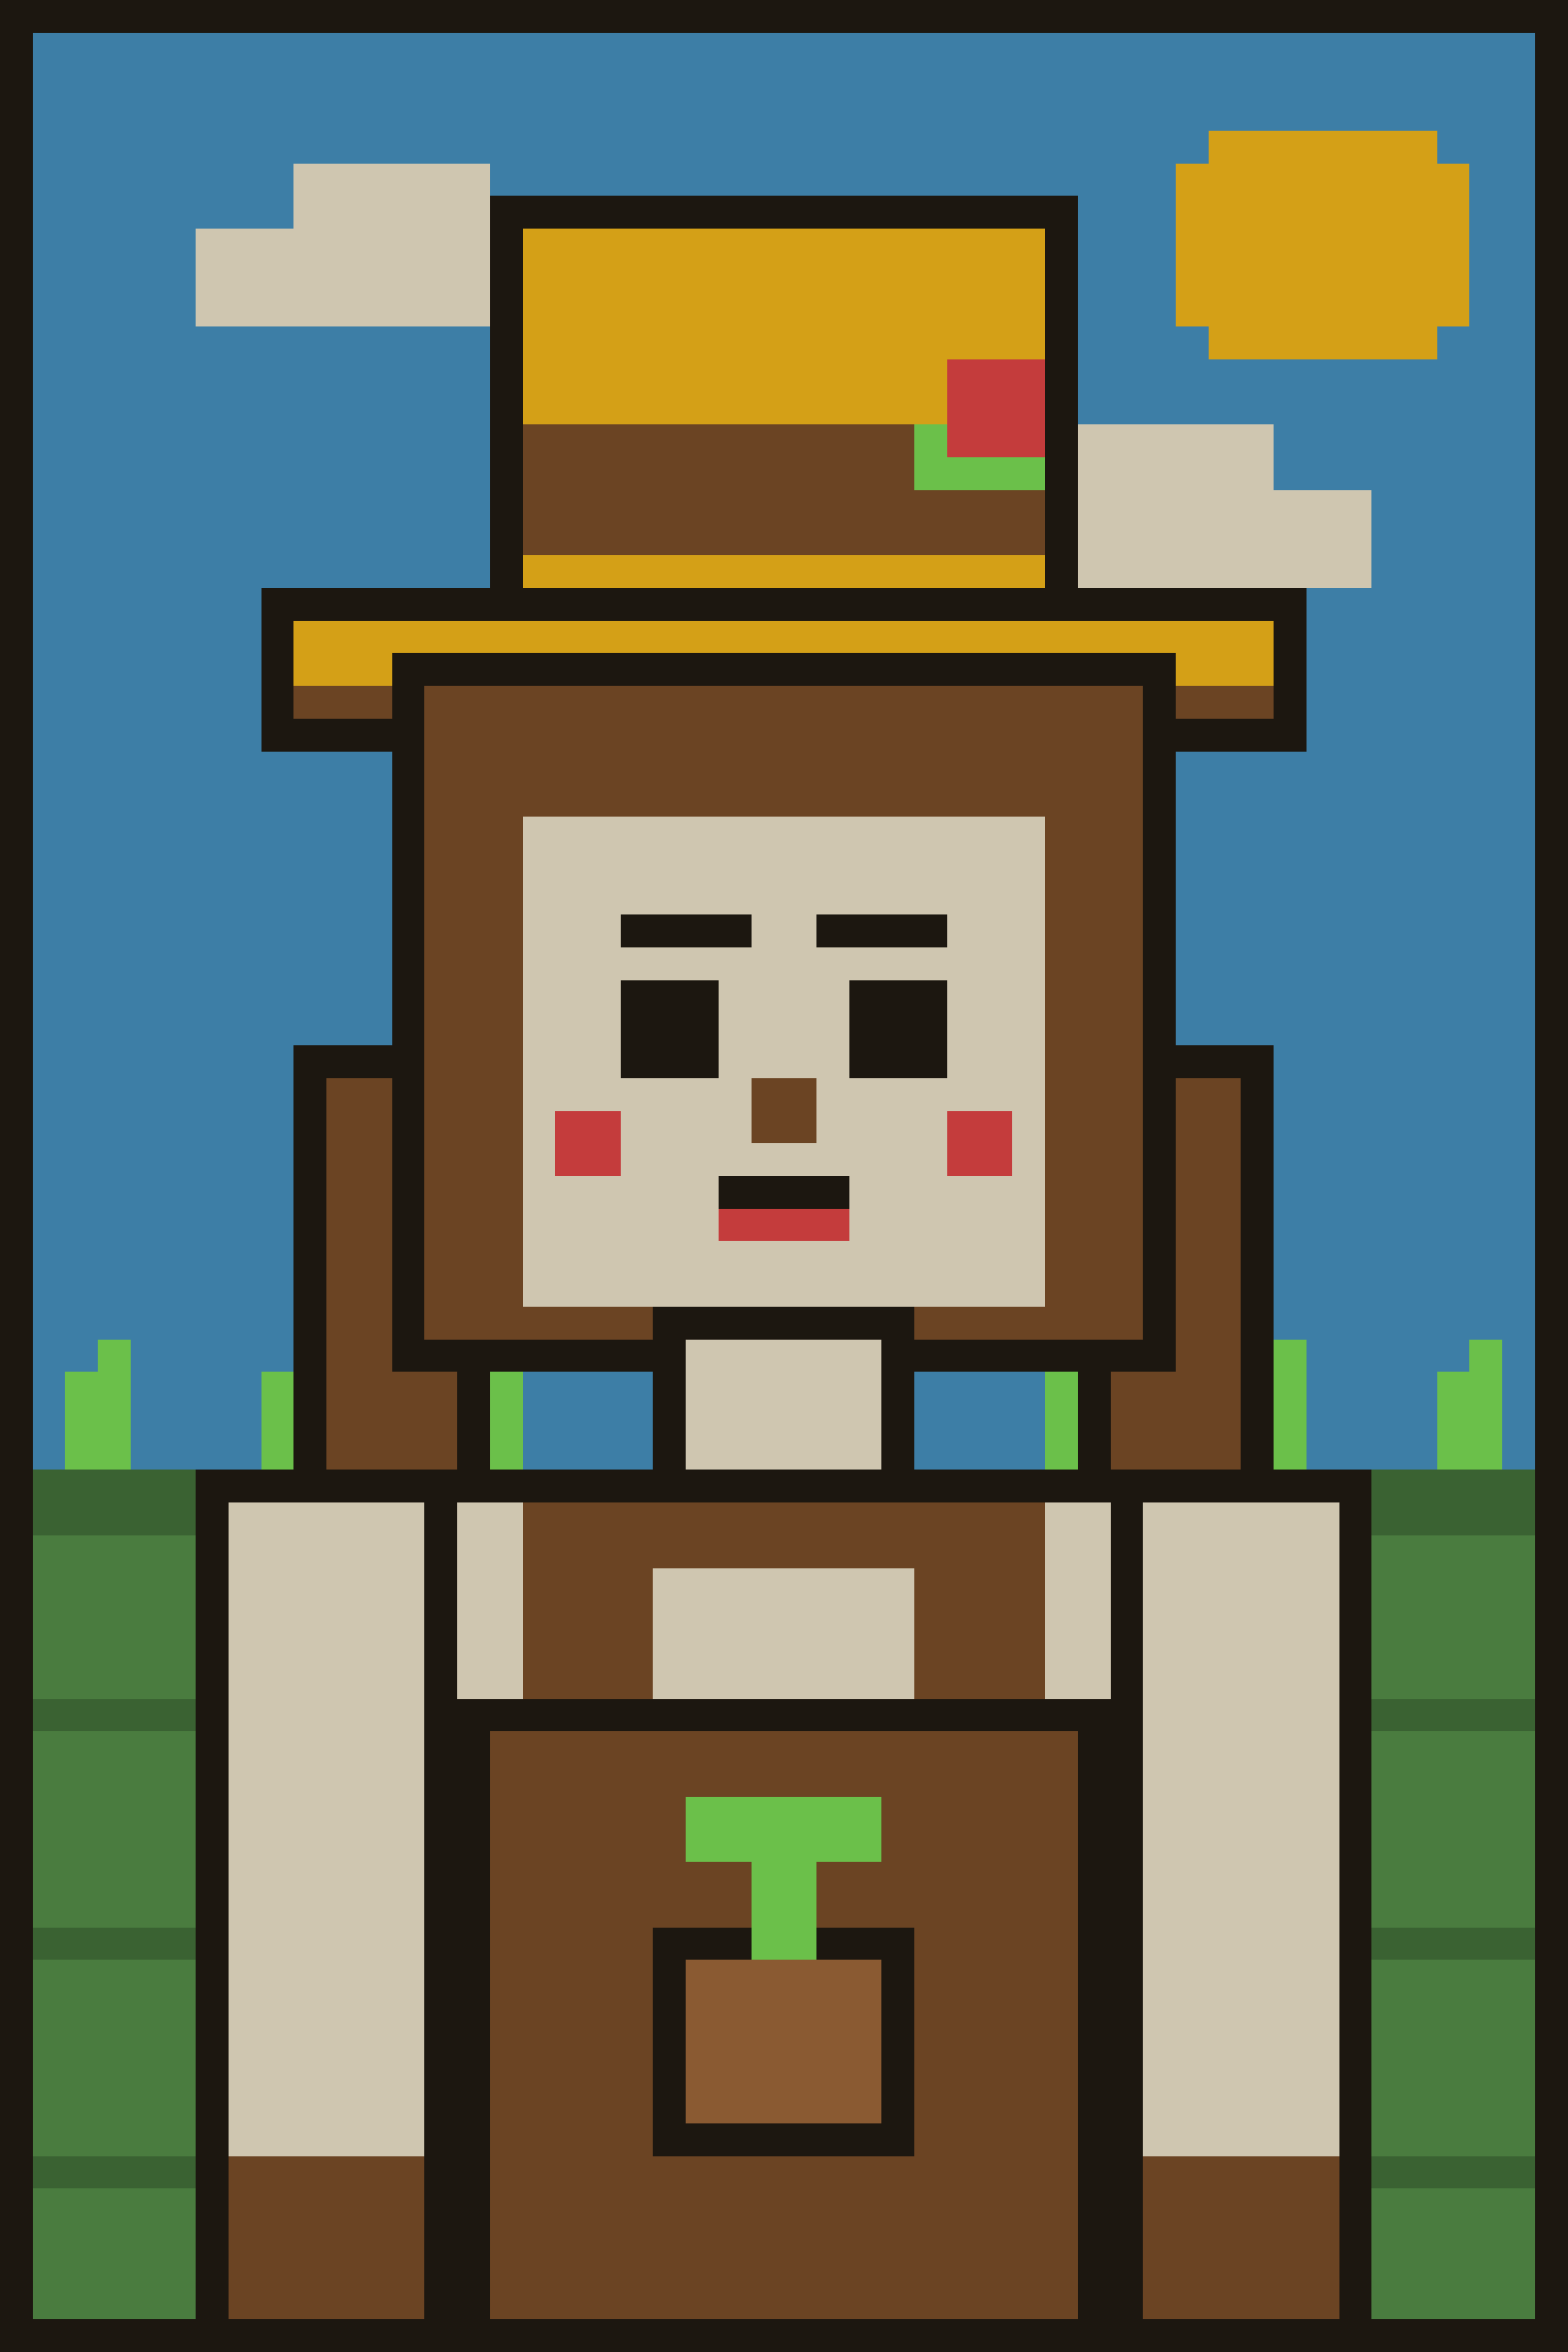
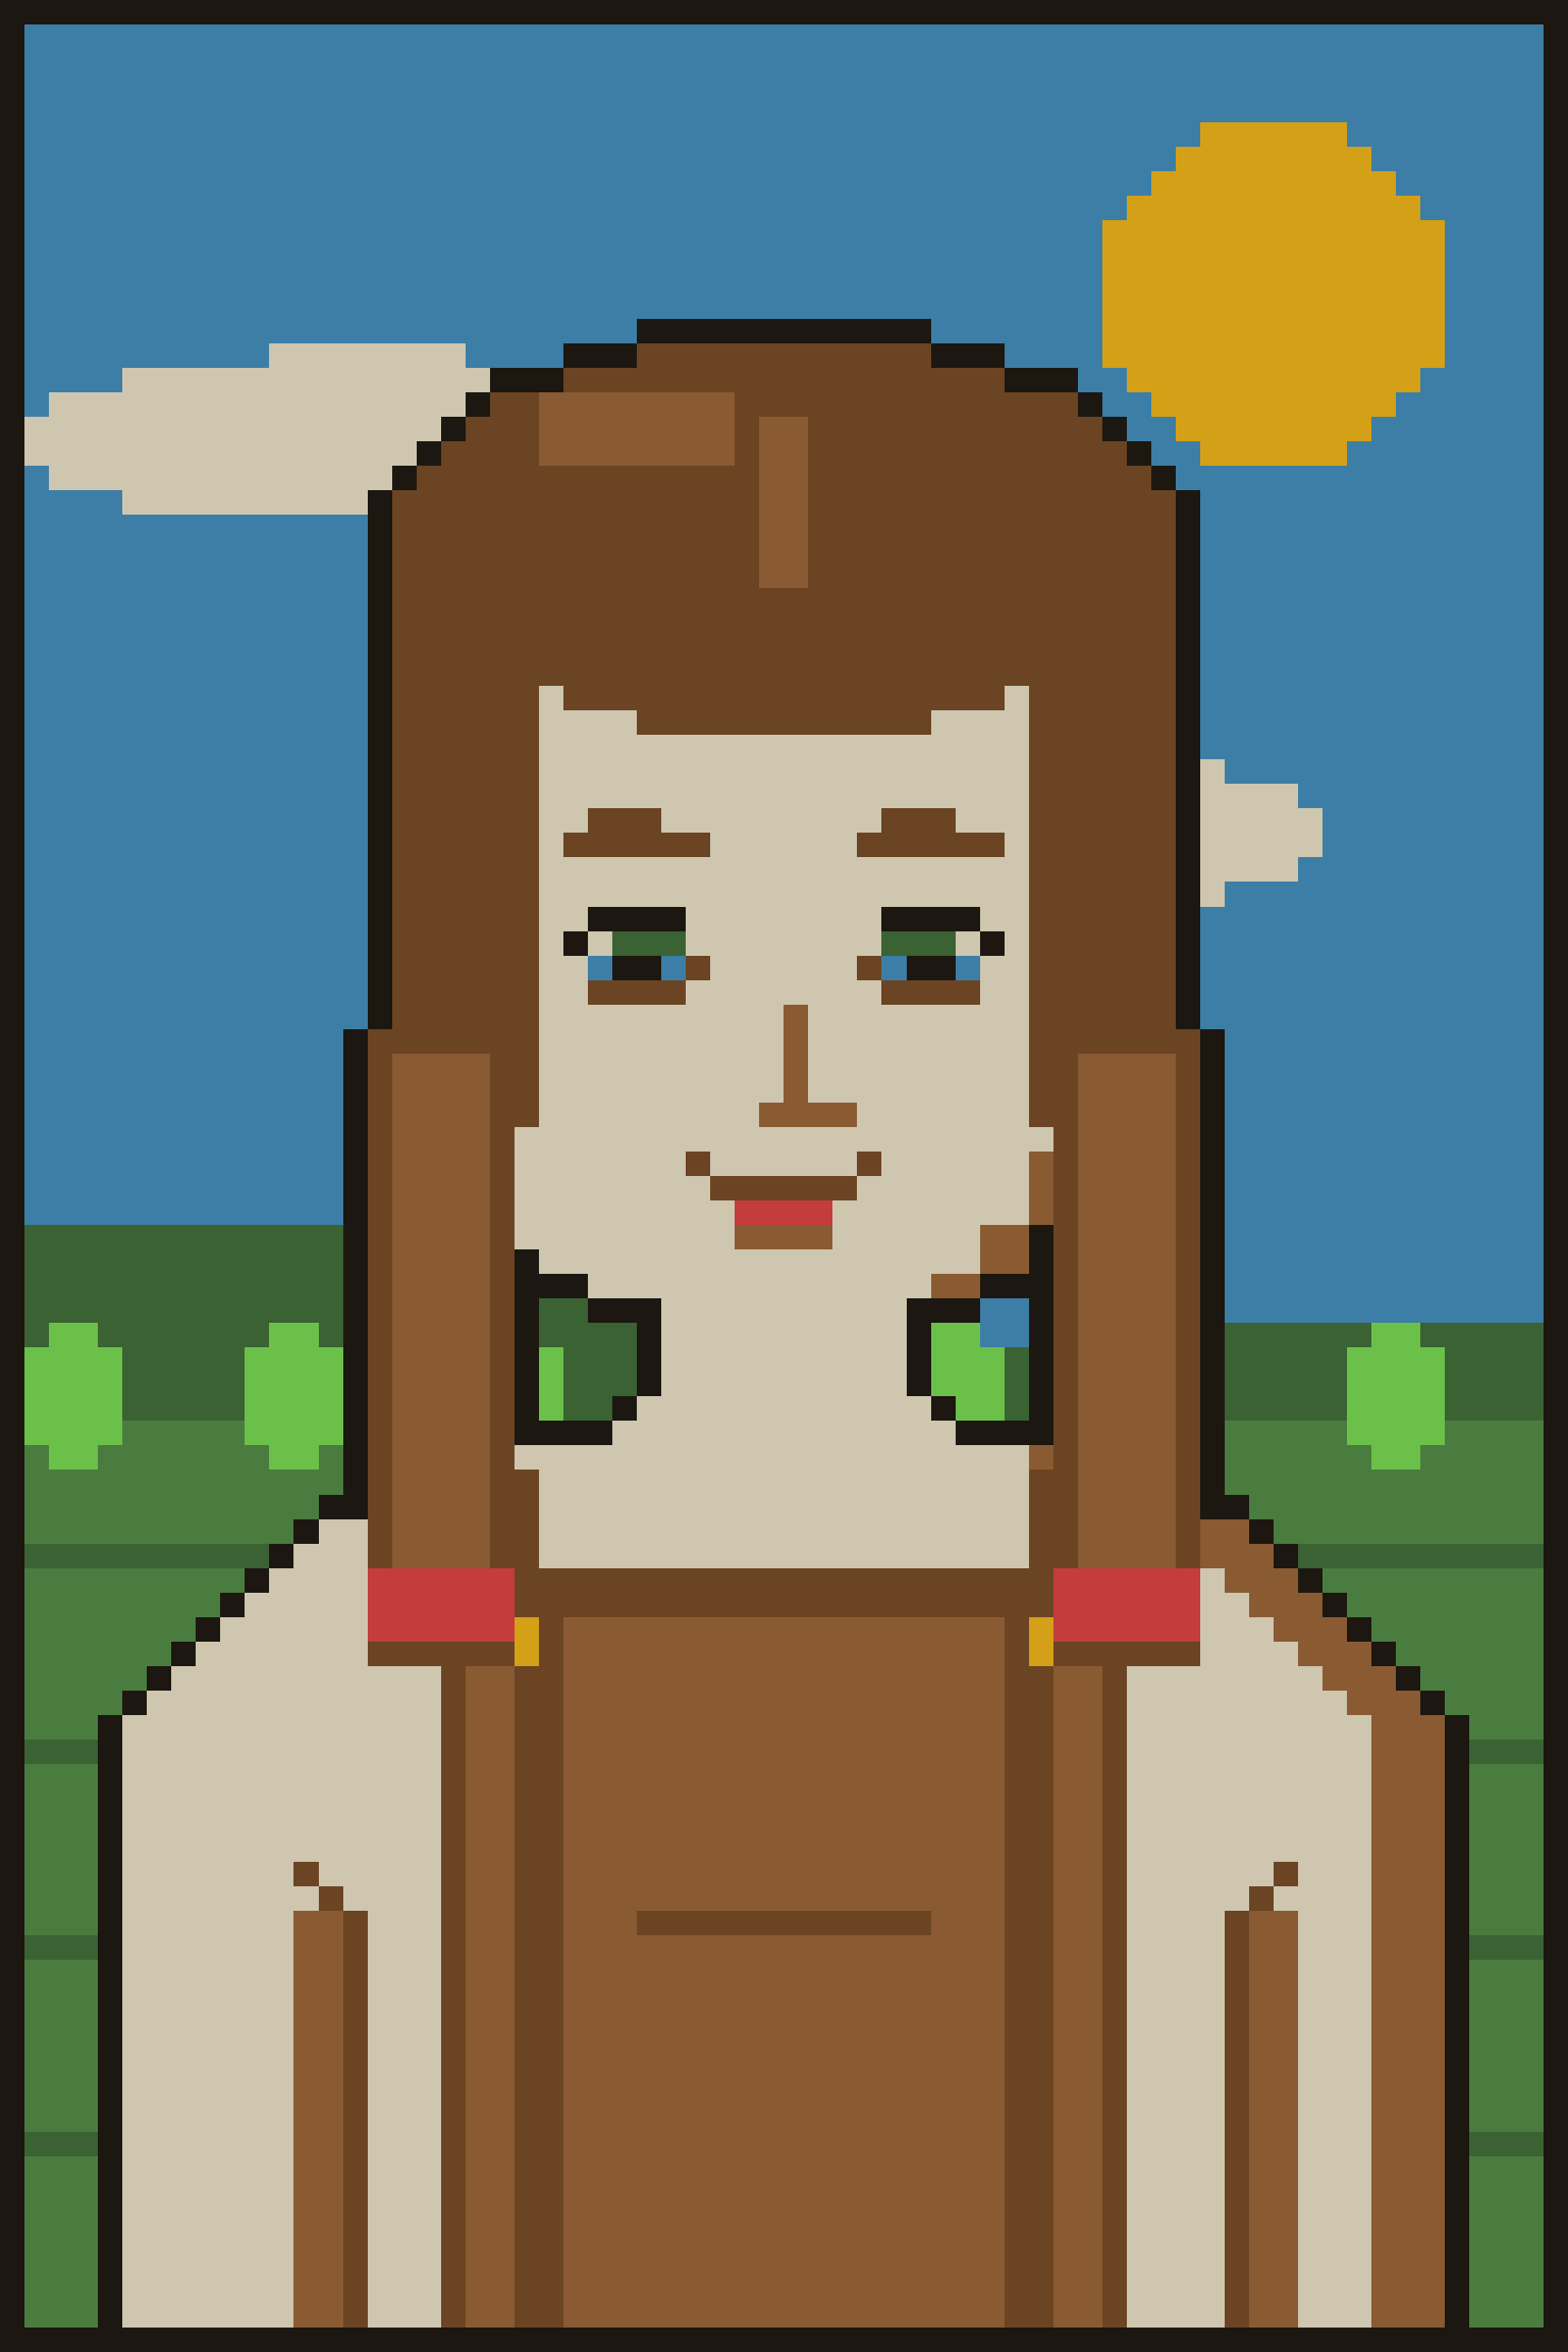
- <svg xmlns="http://www.w3.org/2000/svg" viewBox="0 0 48 72" fill="none" shape-rendering="crispEdges">
-   <rect fill="#1c1710" x="0" y="0" width="48" height="72" />
-   <rect fill="#3d7ea6" x="1" y="1" width="46" height="44" />
-   <rect fill="#cfc6b0" x="6" y="7" width="11" height="3" />
-   <rect fill="#cfc6b0" x="9" y="5" width="6" height="2" />
-   <rect fill="#cfc6b0" x="29" y="15" width="13" height="3" />
-   <rect fill="#cfc6b0" x="32" y="13" width="7" height="2" />
-   <rect fill="#d4a017" x="37" y="4" width="7" height="7" />
-   <rect fill="#d4a017" x="36" y="5" width="9" height="5" />
-   <rect fill="#4a7c3f" x="1" y="45" width="46" height="26" />
-   <rect fill="#3a6232" x="1" y="45" width="46" height="2" />
-   <rect fill="#3a6232" x="1" y="52" width="46" height="1" />
-   <rect fill="#3a6232" x="1" y="59" width="46" height="1" />
-   <rect fill="#3a6232" x="1" y="66" width="46" height="1" />
-   <rect fill="#6bc04a" x="2" y="42" width="2" height="3" />
-   <rect fill="#6bc04a" x="3" y="41" width="1" height="1" />
-   <rect fill="#6bc04a" x="8" y="42" width="2" height="3" />
-   <rect fill="#6bc04a" x="9" y="41" width="1" height="1" />
-   <rect fill="#6bc04a" x="14" y="42" width="2" height="3" />
-   <rect fill="#6bc04a" x="15" y="41" width="1" height="1" />
-   <rect fill="#6bc04a" x="20" y="42" width="2" height="3" />
-   <rect fill="#6bc04a" x="21" y="41" width="1" height="1" />
-   <rect fill="#6bc04a" x="26" y="42" width="2" height="3" />
-   <rect fill="#6bc04a" x="27" y="41" width="1" height="1" />
-   <rect fill="#6bc04a" x="32" y="42" width="2" height="3" />
-   <rect fill="#6bc04a" x="33" y="41" width="1" height="1" />
-   <rect fill="#6bc04a" x="38" y="42" width="2" height="3" />
-   <rect fill="#6bc04a" x="39" y="41" width="1" height="1" />
-   <rect fill="#6bc04a" x="44" y="42" width="2" height="3" />
-   <rect fill="#6bc04a" x="45" y="41" width="1" height="1" />
-   <rect fill="#1c1710" x="15" y="6" width="18" height="14" />
-   <rect fill="#d4a017" x="16" y="7" width="16" height="12" />
-   <rect fill="#6b4423" x="16" y="13" width="16" height="4" />
-   <rect fill="#6bc04a" x="28" y="13" width="4" height="2" />
-   <rect fill="#c43c3c" x="29" y="11" width="3" height="3" />
-   <rect fill="#1c1710" x="8" y="18" width="32" height="5" />
-   <rect fill="#d4a017" x="9" y="19" width="30" height="3" />
-   <rect fill="#6b4423" x="9" y="21" width="30" height="1" />
-   <rect fill="#1c1710" x="9" y="32" width="6" height="23" />
-   <rect fill="#1c1710" x="33" y="32" width="6" height="23" />
-   <rect fill="#6b4423" x="10" y="33" width="4" height="20" />
-   <rect fill="#6b4423" x="34" y="33" width="4" height="20" />
-   <rect fill="#c43c3c" x="10" y="53" width="4" height="2" />
-   <rect fill="#c43c3c" x="34" y="53" width="4" height="2" />
-   <rect fill="#1c1710" x="12" y="20" width="24" height="22" />
-   <rect fill="#6b4423" x="13" y="21" width="22" height="20" />
-   <rect fill="#cfc6b0" x="16" y="23" width="16" height="17" />
-   <rect fill="#6b4423" x="16" y="23" width="16" height="2" />
-   <rect fill="#1c1710" x="19" y="28" width="4" height="1" />
-   <rect fill="#1c1710" x="25" y="28" width="4" height="1" />
-   <rect fill="#1c1710" x="19" y="30" width="3" height="3" />
-   <rect fill="#1c1710" x="26" y="30" width="3" height="3" />
-   <rect fill="#6b4423" x="23" y="33" width="2" height="2" />
-   <rect fill="#c43c3c" x="17" y="34" width="2" height="2" />
-   <rect fill="#c43c3c" x="29" y="34" width="2" height="2" />
-   <rect fill="#c43c3c" x="22" y="36" width="4" height="2" />
-   <rect fill="#1c1710" x="22" y="36" width="4" height="1" />
-   <rect fill="#1c1710" x="20" y="40" width="8" height="5" />
-   <rect fill="#cfc6b0" x="21" y="41" width="6" height="4" />
-   <rect fill="#1c1710" x="6" y="45" width="36" height="27" />
-   <rect fill="#cfc6b0" x="7" y="46" width="34" height="25" />
-   <rect fill="#1c1710" x="13" y="46" width="1" height="25" />
-   <rect fill="#1c1710" x="34" y="46" width="1" height="25" />
-   <rect fill="#6b4423" x="19" y="46" width="10" height="2" />
-   <rect fill="#6b4423" x="16" y="46" width="4" height="7" />
-   <rect fill="#6b4423" x="28" y="46" width="4" height="7" />
-   <rect fill="#1c1710" x="14" y="52" width="20" height="20" />
-   <rect fill="#6b4423" x="15" y="53" width="18" height="18" />
-   <rect fill="#1c1710" x="20" y="59" width="8" height="7" />
-   <rect fill="#8a5a32" x="21" y="60" width="6" height="5" />
-   <rect fill="#6bc04a" x="23" y="55" width="2" height="5" />
-   <rect fill="#6bc04a" x="21" y="55" width="2" height="2" />
-   <rect fill="#6bc04a" x="25" y="55" width="2" height="2" />
-   <rect fill="#6b4423" x="7" y="66" width="6" height="5" />
-   <rect fill="#6b4423" x="35" y="66" width="6" height="5" />
+ <svg xmlns="http://www.w3.org/2000/svg" viewBox="0 0 64 96" fill="none" shape-rendering="crispEdges">
+   <rect fill="#1c1710" x="0" y="0" width="64" height="1" />
+   <rect fill="#1c1710" x="0" y="1" width="1" height="94" />
+   <rect fill="#3d7ea6" x="1" y="1" width="62" height="4" />
+   <rect fill="#1c1710" x="63" y="1" width="1" height="94" />
+   <rect fill="#3d7ea6" x="1" y="5" width="48" height="1" />
+   <rect fill="#d4a017" x="49" y="5" width="6" height="1" />
+   <rect fill="#3d7ea6" x="55" y="5" width="8" height="1" />
+   <rect fill="#3d7ea6" x="1" y="6" width="47" height="1" />
+   <rect fill="#d4a017" x="48" y="6" width="8" height="1" />
+   <rect fill="#3d7ea6" x="56" y="6" width="7" height="1" />
+   <rect fill="#3d7ea6" x="1" y="7" width="46" height="1" />
+   <rect fill="#d4a017" x="47" y="7" width="10" height="1" />
+   <rect fill="#3d7ea6" x="57" y="7" width="6" height="1" />
+   <rect fill="#3d7ea6" x="1" y="8" width="45" height="1" />
+   <rect fill="#d4a017" x="46" y="8" width="12" height="1" />
+   <rect fill="#3d7ea6" x="58" y="8" width="5" height="1" />
+   <rect fill="#3d7ea6" x="1" y="9" width="44" height="4" />
+   <rect fill="#d4a017" x="45" y="9" width="14" height="6" />
+   <rect fill="#3d7ea6" x="59" y="9" width="4" height="6" />
+   <rect fill="#3d7ea6" x="1" y="13" width="25" height="1" />
+   <rect fill="#1c1710" x="26" y="13" width="12" height="1" />
+   <rect fill="#3d7ea6" x="38" y="13" width="7" height="1" />
+   <rect fill="#3d7ea6" x="1" y="14" width="10" height="1" />
+   <rect fill="#cfc6b0" x="11" y="14" width="8" height="1" />
+   <rect fill="#3d7ea6" x="19" y="14" width="4" height="1" />
+   <rect fill="#1c1710" x="23" y="14" width="3" height="1" />
+   <rect fill="#6b4423" x="26" y="14" width="12" height="1" />
+   <rect fill="#1c1710" x="38" y="14" width="3" height="1" />
+   <rect fill="#3d7ea6" x="41" y="14" width="4" height="1" />
+   <rect fill="#3d7ea6" x="1" y="15" width="4" height="1" />
+   <rect fill="#cfc6b0" x="5" y="15" width="15" height="1" />
+   <rect fill="#1c1710" x="20" y="15" width="3" height="1" />
+   <rect fill="#6b4423" x="23" y="15" width="18" height="1" />
+   <rect fill="#1c1710" x="41" y="15" width="3" height="1" />
+   <rect fill="#3d7ea6" x="44" y="15" width="2" height="1" />
+   <rect fill="#d4a017" x="46" y="15" width="12" height="1" />
+   <rect fill="#3d7ea6" x="58" y="15" width="5" height="1" />
+   <rect fill="#3d7ea6" x="1" y="16" width="1" height="1" />
+   <rect fill="#cfc6b0" x="2" y="16" width="17" height="1" />
+   <rect fill="#1c1710" x="19" y="16" width="1" height="1" />
+   <rect fill="#6b4423" x="20" y="16" width="2" height="1" />
+   <rect fill="#8a5a32" x="22" y="16" width="8" height="3" />
+   <rect fill="#6b4423" x="30" y="16" width="14" height="1" />
+   <rect fill="#1c1710" x="44" y="16" width="1" height="1" />
+   <rect fill="#3d7ea6" x="45" y="16" width="2" height="1" />
+   <rect fill="#d4a017" x="47" y="16" width="10" height="1" />
+   <rect fill="#3d7ea6" x="57" y="16" width="6" height="1" />
+   <rect fill="#cfc6b0" x="1" y="17" width="17" height="1" />
+   <rect fill="#1c1710" x="18" y="17" width="1" height="1" />
+   <rect fill="#6b4423" x="19" y="17" width="3" height="1" />
+   <rect fill="#6b4423" x="30" y="17" width="1" height="2" />
+   <rect fill="#8a5a32" x="31" y="17" width="2" height="7" />
+   <rect fill="#6b4423" x="33" y="17" width="12" height="1" />
+   <rect fill="#1c1710" x="45" y="17" width="1" height="1" />
+   <rect fill="#3d7ea6" x="46" y="17" width="2" height="1" />
+   <rect fill="#d4a017" x="48" y="17" width="8" height="1" />
+   <rect fill="#3d7ea6" x="56" y="17" width="7" height="1" />
+   <rect fill="#cfc6b0" x="1" y="18" width="16" height="1" />
+   <rect fill="#1c1710" x="17" y="18" width="1" height="1" />
+   <rect fill="#6b4423" x="18" y="18" width="4" height="1" />
+   <rect fill="#6b4423" x="33" y="18" width="13" height="1" />
+   <rect fill="#1c1710" x="46" y="18" width="1" height="1" />
+   <rect fill="#3d7ea6" x="47" y="18" width="2" height="1" />
+   <rect fill="#d4a017" x="49" y="18" width="6" height="1" />
+   <rect fill="#3d7ea6" x="55" y="18" width="8" height="1" />
+   <rect fill="#3d7ea6" x="1" y="19" width="1" height="1" />
+   <rect fill="#cfc6b0" x="2" y="19" width="14" height="1" />
+   <rect fill="#1c1710" x="16" y="19" width="1" height="1" />
+   <rect fill="#6b4423" x="17" y="19" width="14" height="1" />
+   <rect fill="#6b4423" x="33" y="19" width="14" height="1" />
+   <rect fill="#1c1710" x="47" y="19" width="1" height="1" />
+   <rect fill="#3d7ea6" x="48" y="19" width="15" height="1" />
+   <rect fill="#3d7ea6" x="1" y="20" width="4" height="1" />
+   <rect fill="#cfc6b0" x="5" y="20" width="10" height="1" />
+   <rect fill="#1c1710" x="15" y="20" width="1" height="22" />
+   <rect fill="#6b4423" x="16" y="20" width="15" height="4" />
+   <rect fill="#6b4423" x="33" y="20" width="15" height="4" />
+   <rect fill="#1c1710" x="48" y="20" width="1" height="22" />
+   <rect fill="#3d7ea6" x="49" y="20" width="14" height="11" />
+   <rect fill="#3d7ea6" x="1" y="21" width="14" height="21" />
+   <rect fill="#6b4423" x="16" y="24" width="32" height="4" />
+   <rect fill="#6b4423" x="16" y="28" width="6" height="14" />
+   <rect fill="#cfc6b0" x="22" y="28" width="1" height="1" />
+   <rect fill="#6b4423" x="23" y="28" width="18" height="1" />
+   <rect fill="#cfc6b0" x="41" y="28" width="1" height="1" />
+   <rect fill="#6b4423" x="42" y="28" width="6" height="14" />
+   <rect fill="#cfc6b0" x="22" y="29" width="4" height="1" />
+   <rect fill="#6b4423" x="26" y="29" width="12" height="1" />
+   <rect fill="#cfc6b0" x="38" y="29" width="4" height="1" />
+   <rect fill="#cfc6b0" x="22" y="30" width="20" height="3" />
+   <rect fill="#cfc6b0" x="49" y="31" width="1" height="1" />
+   <rect fill="#3d7ea6" x="50" y="31" width="13" height="1" />
+   <rect fill="#cfc6b0" x="49" y="32" width="4" height="1" />
+   <rect fill="#3d7ea6" x="53" y="32" width="10" height="1" />
+   <rect fill="#cfc6b0" x="22" y="33" width="2" height="1" />
+   <rect fill="#6b4423" x="24" y="33" width="3" height="1" />
+   <rect fill="#cfc6b0" x="27" y="33" width="9" height="1" />
+   <rect fill="#6b4423" x="36" y="33" width="3" height="1" />
+   <rect fill="#cfc6b0" x="39" y="33" width="3" height="1" />
+   <rect fill="#cfc6b0" x="49" y="33" width="5" height="2" />
+   <rect fill="#3d7ea6" x="54" y="33" width="9" height="2" />
+   <rect fill="#cfc6b0" x="22" y="34" width="1" height="1" />
+   <rect fill="#6b4423" x="23" y="34" width="6" height="1" />
+   <rect fill="#cfc6b0" x="29" y="34" width="6" height="1" />
+   <rect fill="#6b4423" x="35" y="34" width="6" height="1" />
+   <rect fill="#cfc6b0" x="41" y="34" width="1" height="1" />
+   <rect fill="#cfc6b0" x="22" y="35" width="20" height="2" />
+   <rect fill="#cfc6b0" x="49" y="35" width="4" height="1" />
+   <rect fill="#3d7ea6" x="53" y="35" width="10" height="1" />
+   <rect fill="#cfc6b0" x="49" y="36" width="1" height="1" />
+   <rect fill="#3d7ea6" x="50" y="36" width="13" height="1" />
+   <rect fill="#cfc6b0" x="22" y="37" width="2" height="1" />
+   <rect fill="#1c1710" x="24" y="37" width="4" height="1" />
+   <rect fill="#cfc6b0" x="28" y="37" width="8" height="2" />
+   <rect fill="#1c1710" x="36" y="37" width="4" height="1" />
+   <rect fill="#cfc6b0" x="40" y="37" width="2" height="1" />
+   <rect fill="#3d7ea6" x="49" y="37" width="14" height="5" />
+   <rect fill="#cfc6b0" x="22" y="38" width="1" height="1" />
+   <rect fill="#1c1710" x="23" y="38" width="1" height="1" />
+   <rect fill="#cfc6b0" x="24" y="38" width="1" height="1" />
+   <rect fill="#3a6232" x="25" y="38" width="3" height="1" />
+   <rect fill="#3a6232" x="36" y="38" width="3" height="1" />
+   <rect fill="#cfc6b0" x="39" y="38" width="1" height="1" />
+   <rect fill="#1c1710" x="40" y="38" width="1" height="1" />
+   <rect fill="#cfc6b0" x="41" y="38" width="1" height="1" />
+   <rect fill="#cfc6b0" x="22" y="39" width="2" height="2" />
+   <rect fill="#3d7ea6" x="24" y="39" width="1" height="1" />
+   <rect fill="#1c1710" x="25" y="39" width="2" height="1" />
+   <rect fill="#3d7ea6" x="27" y="39" width="1" height="1" />
+   <rect fill="#6b4423" x="28" y="39" width="1" height="1" />
+   <rect fill="#cfc6b0" x="29" y="39" width="6" height="1" />
+   <rect fill="#6b4423" x="35" y="39" width="1" height="1" />
+   <rect fill="#3d7ea6" x="36" y="39" width="1" height="1" />
+   <rect fill="#1c1710" x="37" y="39" width="2" height="1" />
+   <rect fill="#3d7ea6" x="39" y="39" width="1" height="1" />
+   <rect fill="#cfc6b0" x="40" y="39" width="2" height="2" />
+   <rect fill="#6b4423" x="24" y="40" width="4" height="1" />
+   <rect fill="#cfc6b0" x="28" y="40" width="8" height="1" />
+   <rect fill="#6b4423" x="36" y="40" width="4" height="1" />
+   <rect fill="#cfc6b0" x="22" y="41" width="10" height="4" />
+   <rect fill="#8a5a32" x="32" y="41" width="1" height="4" />
+   <rect fill="#cfc6b0" x="33" y="41" width="9" height="4" />
+   <rect fill="#3d7ea6" x="1" y="42" width="13" height="8" />
+   <rect fill="#1c1710" x="14" y="42" width="1" height="19" />
+   <rect fill="#6b4423" x="15" y="42" width="7" height="1" />
+   <rect fill="#6b4423" x="42" y="42" width="7" height="1" />
+   <rect fill="#1c1710" x="49" y="42" width="1" height="19" />
+   <rect fill="#3d7ea6" x="50" y="42" width="13" height="12" />
+   <rect fill="#6b4423" x="15" y="43" width="1" height="21" />
+   <rect fill="#8a5a32" x="16" y="43" width="4" height="21" />
+   <rect fill="#6b4423" x="20" y="43" width="2" height="3" />
+   <rect fill="#6b4423" x="42" y="43" width="2" height="3" />
+   <rect fill="#8a5a32" x="44" y="43" width="4" height="21" />
+   <rect fill="#6b4423" x="48" y="43" width="1" height="21" />
+   <rect fill="#cfc6b0" x="22" y="45" width="9" height="1" />
+   <rect fill="#8a5a32" x="31" y="45" width="4" height="1" />
+   <rect fill="#cfc6b0" x="35" y="45" width="7" height="1" />
+   <rect fill="#6b4423" x="20" y="46" width="1" height="14" />
+   <rect fill="#cfc6b0" x="21" y="46" width="22" height="1" />
+   <rect fill="#6b4423" x="43" y="46" width="1" height="14" />
+   <rect fill="#cfc6b0" x="21" y="47" width="7" height="1" />
+   <rect fill="#6b4423" x="28" y="47" width="1" height="1" />
+   <rect fill="#cfc6b0" x="29" y="47" width="6" height="1" />
+   <rect fill="#6b4423" x="35" y="47" width="1" height="1" />
+   <rect fill="#cfc6b0" x="36" y="47" width="6" height="1" />
+   <rect fill="#8a5a32" x="42" y="47" width="1" height="3" />
+   <rect fill="#cfc6b0" x="21" y="48" width="8" height="1" />
+   <rect fill="#6b4423" x="29" y="48" width="6" height="1" />
+   <rect fill="#cfc6b0" x="35" y="48" width="7" height="1" />
+   <rect fill="#cfc6b0" x="21" y="49" width="9" height="2" />
+   <rect fill="#c43c3c" x="30" y="49" width="4" height="1" />
+   <rect fill="#cfc6b0" x="34" y="49" width="8" height="1" />
+   <rect fill="#3a6232" x="1" y="50" width="13" height="4" />
+   <rect fill="#8a5a32" x="30" y="50" width="4" height="1" />
+   <rect fill="#cfc6b0" x="34" y="50" width="6" height="1" />
+   <rect fill="#8a5a32" x="40" y="50" width="2" height="2" />
+   <rect fill="#1c1710" x="42" y="50" width="1" height="2" />
+   <rect fill="#1c1710" x="21" y="51" width="1" height="1" />
+   <rect fill="#cfc6b0" x="22" y="51" width="18" height="1" />
+   <rect fill="#1c1710" x="21" y="52" width="3" height="1" />
+   <rect fill="#cfc6b0" x="24" y="52" width="14" height="1" />
+   <rect fill="#8a5a32" x="38" y="52" width="2" height="1" />
+   <rect fill="#1c1710" x="40" y="52" width="3" height="1" />
+   <rect fill="#1c1710" x="21" y="53" width="1" height="5" />
+   <rect fill="#3a6232" x="22" y="53" width="2" height="1" />
+   <rect fill="#1c1710" x="24" y="53" width="3" height="1" />
+   <rect fill="#cfc6b0" x="27" y="53" width="10" height="4" />
+   <rect fill="#1c1710" x="37" y="53" width="3" height="1" />
+   <rect fill="#3d7ea6" x="40" y="53" width="2" height="2" />
+   <rect fill="#1c1710" x="42" y="53" width="1" height="5" />
+   <rect fill="#3a6232" x="1" y="54" width="1" height="1" />
+   <rect fill="#6bc04a" x="2" y="54" width="2" height="1" />
+   <rect fill="#3a6232" x="4" y="54" width="7" height="1" />
+   <rect fill="#6bc04a" x="11" y="54" width="2" height="1" />
+   <rect fill="#3a6232" x="13" y="54" width="1" height="1" />
+   <rect fill="#3a6232" x="22" y="54" width="4" height="1" />
+   <rect fill="#1c1710" x="26" y="54" width="1" height="3" />
+   <rect fill="#1c1710" x="37" y="54" width="1" height="3" />
+   <rect fill="#6bc04a" x="38" y="54" width="2" height="1" />
+   <rect fill="#3a6232" x="50" y="54" width="6" height="1" />
+   <rect fill="#6bc04a" x="56" y="54" width="2" height="1" />
+   <rect fill="#3a6232" x="58" y="54" width="5" height="1" />
+   <rect fill="#6bc04a" x="1" y="55" width="4" height="4" />
+   <rect fill="#3a6232" x="5" y="55" width="5" height="3" />
+   <rect fill="#6bc04a" x="10" y="55" width="4" height="4" />
+   <rect fill="#6bc04a" x="22" y="55" width="1" height="3" />
+   <rect fill="#3a6232" x="23" y="55" width="3" height="2" />
+   <rect fill="#6bc04a" x="38" y="55" width="3" height="2" />
+   <rect fill="#3a6232" x="41" y="55" width="1" height="3" />
+   <rect fill="#3a6232" x="50" y="55" width="5" height="3" />
+   <rect fill="#6bc04a" x="55" y="55" width="4" height="4" />
+   <rect fill="#3a6232" x="59" y="55" width="4" height="3" />
+   <rect fill="#3a6232" x="23" y="57" width="2" height="1" />
+   <rect fill="#1c1710" x="25" y="57" width="1" height="1" />
+   <rect fill="#cfc6b0" x="26" y="57" width="12" height="1" />
+   <rect fill="#1c1710" x="38" y="57" width="1" height="1" />
+   <rect fill="#6bc04a" x="39" y="57" width="2" height="1" />
+   <rect fill="#4a7c3f" x="5" y="58" width="5" height="1" />
+   <rect fill="#1c1710" x="21" y="58" width="4" height="1" />
+   <rect fill="#cfc6b0" x="25" y="58" width="14" height="1" />
+   <rect fill="#1c1710" x="39" y="58" width="4" height="1" />
+   <rect fill="#4a7c3f" x="50" y="58" width="5" height="1" />
+   <rect fill="#4a7c3f" x="59" y="58" width="4" height="1" />
+   <rect fill="#4a7c3f" x="1" y="59" width="1" height="1" />
+   <rect fill="#6bc04a" x="2" y="59" width="2" height="1" />
+   <rect fill="#4a7c3f" x="4" y="59" width="7" height="1" />
+   <rect fill="#6bc04a" x="11" y="59" width="2" height="1" />
+   <rect fill="#4a7c3f" x="13" y="59" width="1" height="1" />
+   <rect fill="#cfc6b0" x="21" y="59" width="21" height="1" />
+   <rect fill="#8a5a32" x="42" y="59" width="1" height="1" />
+   <rect fill="#4a7c3f" x="50" y="59" width="6" height="1" />
+   <rect fill="#6bc04a" x="56" y="59" width="2" height="1" />
+   <rect fill="#4a7c3f" x="58" y="59" width="5" height="1" />
+   <rect fill="#4a7c3f" x="1" y="60" width="13" height="1" />
+   <rect fill="#6b4423" x="20" y="60" width="2" height="4" />
+   <rect fill="#cfc6b0" x="22" y="60" width="20" height="4" />
+   <rect fill="#6b4423" x="42" y="60" width="2" height="4" />
+   <rect fill="#4a7c3f" x="50" y="60" width="13" height="1" />
+   <rect fill="#4a7c3f" x="1" y="61" width="12" height="1" />
+   <rect fill="#1c1710" x="13" y="61" width="2" height="1" />
+   <rect fill="#1c1710" x="49" y="61" width="2" height="1" />
+   <rect fill="#4a7c3f" x="51" y="61" width="12" height="1" />
+   <rect fill="#4a7c3f" x="1" y="62" width="11" height="1" />
+   <rect fill="#1c1710" x="12" y="62" width="1" height="1" />
+   <rect fill="#cfc6b0" x="13" y="62" width="2" height="1" />
+   <rect fill="#8a5a32" x="49" y="62" width="2" height="1" />
+   <rect fill="#1c1710" x="51" y="62" width="1" height="1" />
+   <rect fill="#4a7c3f" x="52" y="62" width="11" height="1" />
+   <rect fill="#3a6232" x="1" y="63" width="10" height="1" />
+   <rect fill="#1c1710" x="11" y="63" width="1" height="1" />
+   <rect fill="#cfc6b0" x="12" y="63" width="3" height="1" />
+   <rect fill="#8a5a32" x="49" y="63" width="3" height="1" />
+   <rect fill="#1c1710" x="52" y="63" width="1" height="1" />
+   <rect fill="#3a6232" x="53" y="63" width="10" height="1" />
+   <rect fill="#4a7c3f" x="1" y="64" width="9" height="1" />
+   <rect fill="#1c1710" x="10" y="64" width="1" height="1" />
+   <rect fill="#cfc6b0" x="11" y="64" width="4" height="1" />
+   <rect fill="#c43c3c" x="15" y="64" width="6" height="3" />
+   <rect fill="#6b4423" x="21" y="64" width="22" height="2" />
+   <rect fill="#c43c3c" x="43" y="64" width="6" height="3" />
+   <rect fill="#cfc6b0" x="49" y="64" width="1" height="1" />
+   <rect fill="#8a5a32" x="50" y="64" width="3" height="1" />
+   <rect fill="#1c1710" x="53" y="64" width="1" height="1" />
+   <rect fill="#4a7c3f" x="54" y="64" width="9" height="1" />
+   <rect fill="#4a7c3f" x="1" y="65" width="8" height="1" />
+   <rect fill="#1c1710" x="9" y="65" width="1" height="1" />
+   <rect fill="#cfc6b0" x="10" y="65" width="5" height="1" />
+   <rect fill="#cfc6b0" x="49" y="65" width="2" height="1" />
+   <rect fill="#8a5a32" x="51" y="65" width="3" height="1" />
+   <rect fill="#1c1710" x="54" y="65" width="1" height="1" />
+   <rect fill="#4a7c3f" x="55" y="65" width="8" height="1" />
+   <rect fill="#4a7c3f" x="1" y="66" width="7" height="1" />
+   <rect fill="#1c1710" x="8" y="66" width="1" height="1" />
+   <rect fill="#cfc6b0" x="9" y="66" width="6" height="1" />
+   <rect fill="#d4a017" x="21" y="66" width="1" height="2" />
+   <rect fill="#6b4423" x="22" y="66" width="1" height="2" />
+   <rect fill="#8a5a32" x="23" y="66" width="18" height="12" />
+   <rect fill="#6b4423" x="41" y="66" width="1" height="2" />
+   <rect fill="#d4a017" x="42" y="66" width="1" height="2" />
+   <rect fill="#cfc6b0" x="49" y="66" width="3" height="1" />
+   <rect fill="#8a5a32" x="52" y="66" width="3" height="1" />
+   <rect fill="#1c1710" x="55" y="66" width="1" height="1" />
+   <rect fill="#4a7c3f" x="56" y="66" width="7" height="1" />
+   <rect fill="#4a7c3f" x="1" y="67" width="6" height="1" />
+   <rect fill="#1c1710" x="7" y="67" width="1" height="1" />
+   <rect fill="#cfc6b0" x="8" y="67" width="7" height="1" />
+   <rect fill="#6b4423" x="15" y="67" width="6" height="1" />
+   <rect fill="#6b4423" x="43" y="67" width="6" height="1" />
+   <rect fill="#cfc6b0" x="49" y="67" width="4" height="1" />
+   <rect fill="#8a5a32" x="53" y="67" width="3" height="1" />
+   <rect fill="#1c1710" x="56" y="67" width="1" height="1" />
+   <rect fill="#4a7c3f" x="57" y="67" width="6" height="1" />
+   <rect fill="#4a7c3f" x="1" y="68" width="5" height="1" />
+   <rect fill="#1c1710" x="6" y="68" width="1" height="1" />
+   <rect fill="#cfc6b0" x="7" y="68" width="11" height="1" />
+   <rect fill="#6b4423" x="18" y="68" width="1" height="27" />
+   <rect fill="#8a5a32" x="19" y="68" width="2" height="27" />
+   <rect fill="#6b4423" x="21" y="68" width="2" height="27" />
+   <rect fill="#6b4423" x="41" y="68" width="2" height="27" />
+   <rect fill="#8a5a32" x="43" y="68" width="2" height="27" />
+   <rect fill="#6b4423" x="45" y="68" width="1" height="27" />
+   <rect fill="#cfc6b0" x="46" y="68" width="8" height="1" />
+   <rect fill="#8a5a32" x="54" y="68" width="3" height="1" />
+   <rect fill="#1c1710" x="57" y="68" width="1" height="1" />
+   <rect fill="#4a7c3f" x="58" y="68" width="5" height="1" />
+   <rect fill="#4a7c3f" x="1" y="69" width="4" height="1" />
+   <rect fill="#1c1710" x="5" y="69" width="1" height="1" />
+   <rect fill="#cfc6b0" x="6" y="69" width="12" height="1" />
+   <rect fill="#cfc6b0" x="46" y="69" width="9" height="1" />
+   <rect fill="#8a5a32" x="55" y="69" width="3" height="1" />
+   <rect fill="#1c1710" x="58" y="69" width="1" height="1" />
+   <rect fill="#4a7c3f" x="59" y="69" width="4" height="1" />
+   <rect fill="#4a7c3f" x="1" y="70" width="3" height="1" />
+   <rect fill="#1c1710" x="4" y="70" width="1" height="25" />
+   <rect fill="#cfc6b0" x="5" y="70" width="13" height="6" />
+   <rect fill="#cfc6b0" x="46" y="70" width="10" height="6" />
+   <rect fill="#8a5a32" x="56" y="70" width="3" height="25" />
+   <rect fill="#1c1710" x="59" y="70" width="1" height="25" />
+   <rect fill="#4a7c3f" x="60" y="70" width="3" height="1" />
+   <rect fill="#3a6232" x="1" y="71" width="3" height="1" />
+   <rect fill="#3a6232" x="60" y="71" width="3" height="1" />
+   <rect fill="#4a7c3f" x="1" y="72" width="3" height="7" />
+   <rect fill="#4a7c3f" x="60" y="72" width="3" height="7" />
+   <rect fill="#cfc6b0" x="5" y="76" width="7" height="1" />
+   <rect fill="#6b4423" x="12" y="76" width="1" height="1" />
+   <rect fill="#cfc6b0" x="13" y="76" width="5" height="1" />
+   <rect fill="#cfc6b0" x="46" y="76" width="6" height="1" />
+   <rect fill="#6b4423" x="52" y="76" width="1" height="1" />
+   <rect fill="#cfc6b0" x="53" y="76" width="3" height="1" />
+   <rect fill="#cfc6b0" x="5" y="77" width="8" height="1" />
+   <rect fill="#6b4423" x="13" y="77" width="1" height="1" />
+   <rect fill="#cfc6b0" x="14" y="77" width="4" height="1" />
+   <rect fill="#cfc6b0" x="46" y="77" width="5" height="1" />
+   <rect fill="#6b4423" x="51" y="77" width="1" height="1" />
+   <rect fill="#cfc6b0" x="52" y="77" width="4" height="1" />
+   <rect fill="#cfc6b0" x="5" y="78" width="7" height="17" />
+   <rect fill="#8a5a32" x="12" y="78" width="2" height="17" />
+   <rect fill="#6b4423" x="14" y="78" width="1" height="17" />
+   <rect fill="#cfc6b0" x="15" y="78" width="3" height="17" />
+   <rect fill="#8a5a32" x="23" y="78" width="3" height="1" />
+   <rect fill="#6b4423" x="26" y="78" width="12" height="1" />
+   <rect fill="#8a5a32" x="38" y="78" width="3" height="1" />
+   <rect fill="#cfc6b0" x="46" y="78" width="4" height="17" />
+   <rect fill="#6b4423" x="50" y="78" width="1" height="17" />
+   <rect fill="#8a5a32" x="51" y="78" width="2" height="17" />
+   <rect fill="#cfc6b0" x="53" y="78" width="3" height="17" />
+   <rect fill="#3a6232" x="1" y="79" width="3" height="1" />
+   <rect fill="#8a5a32" x="23" y="79" width="18" height="16" />
+   <rect fill="#3a6232" x="60" y="79" width="3" height="1" />
+   <rect fill="#4a7c3f" x="1" y="80" width="3" height="7" />
+   <rect fill="#4a7c3f" x="60" y="80" width="3" height="7" />
+   <rect fill="#3a6232" x="1" y="87" width="3" height="1" />
+   <rect fill="#3a6232" x="60" y="87" width="3" height="1" />
+   <rect fill="#4a7c3f" x="1" y="88" width="3" height="7" />
+   <rect fill="#4a7c3f" x="60" y="88" width="3" height="7" />
+   <rect fill="#1c1710" x="0" y="95" width="64" height="1" />
</svg>
